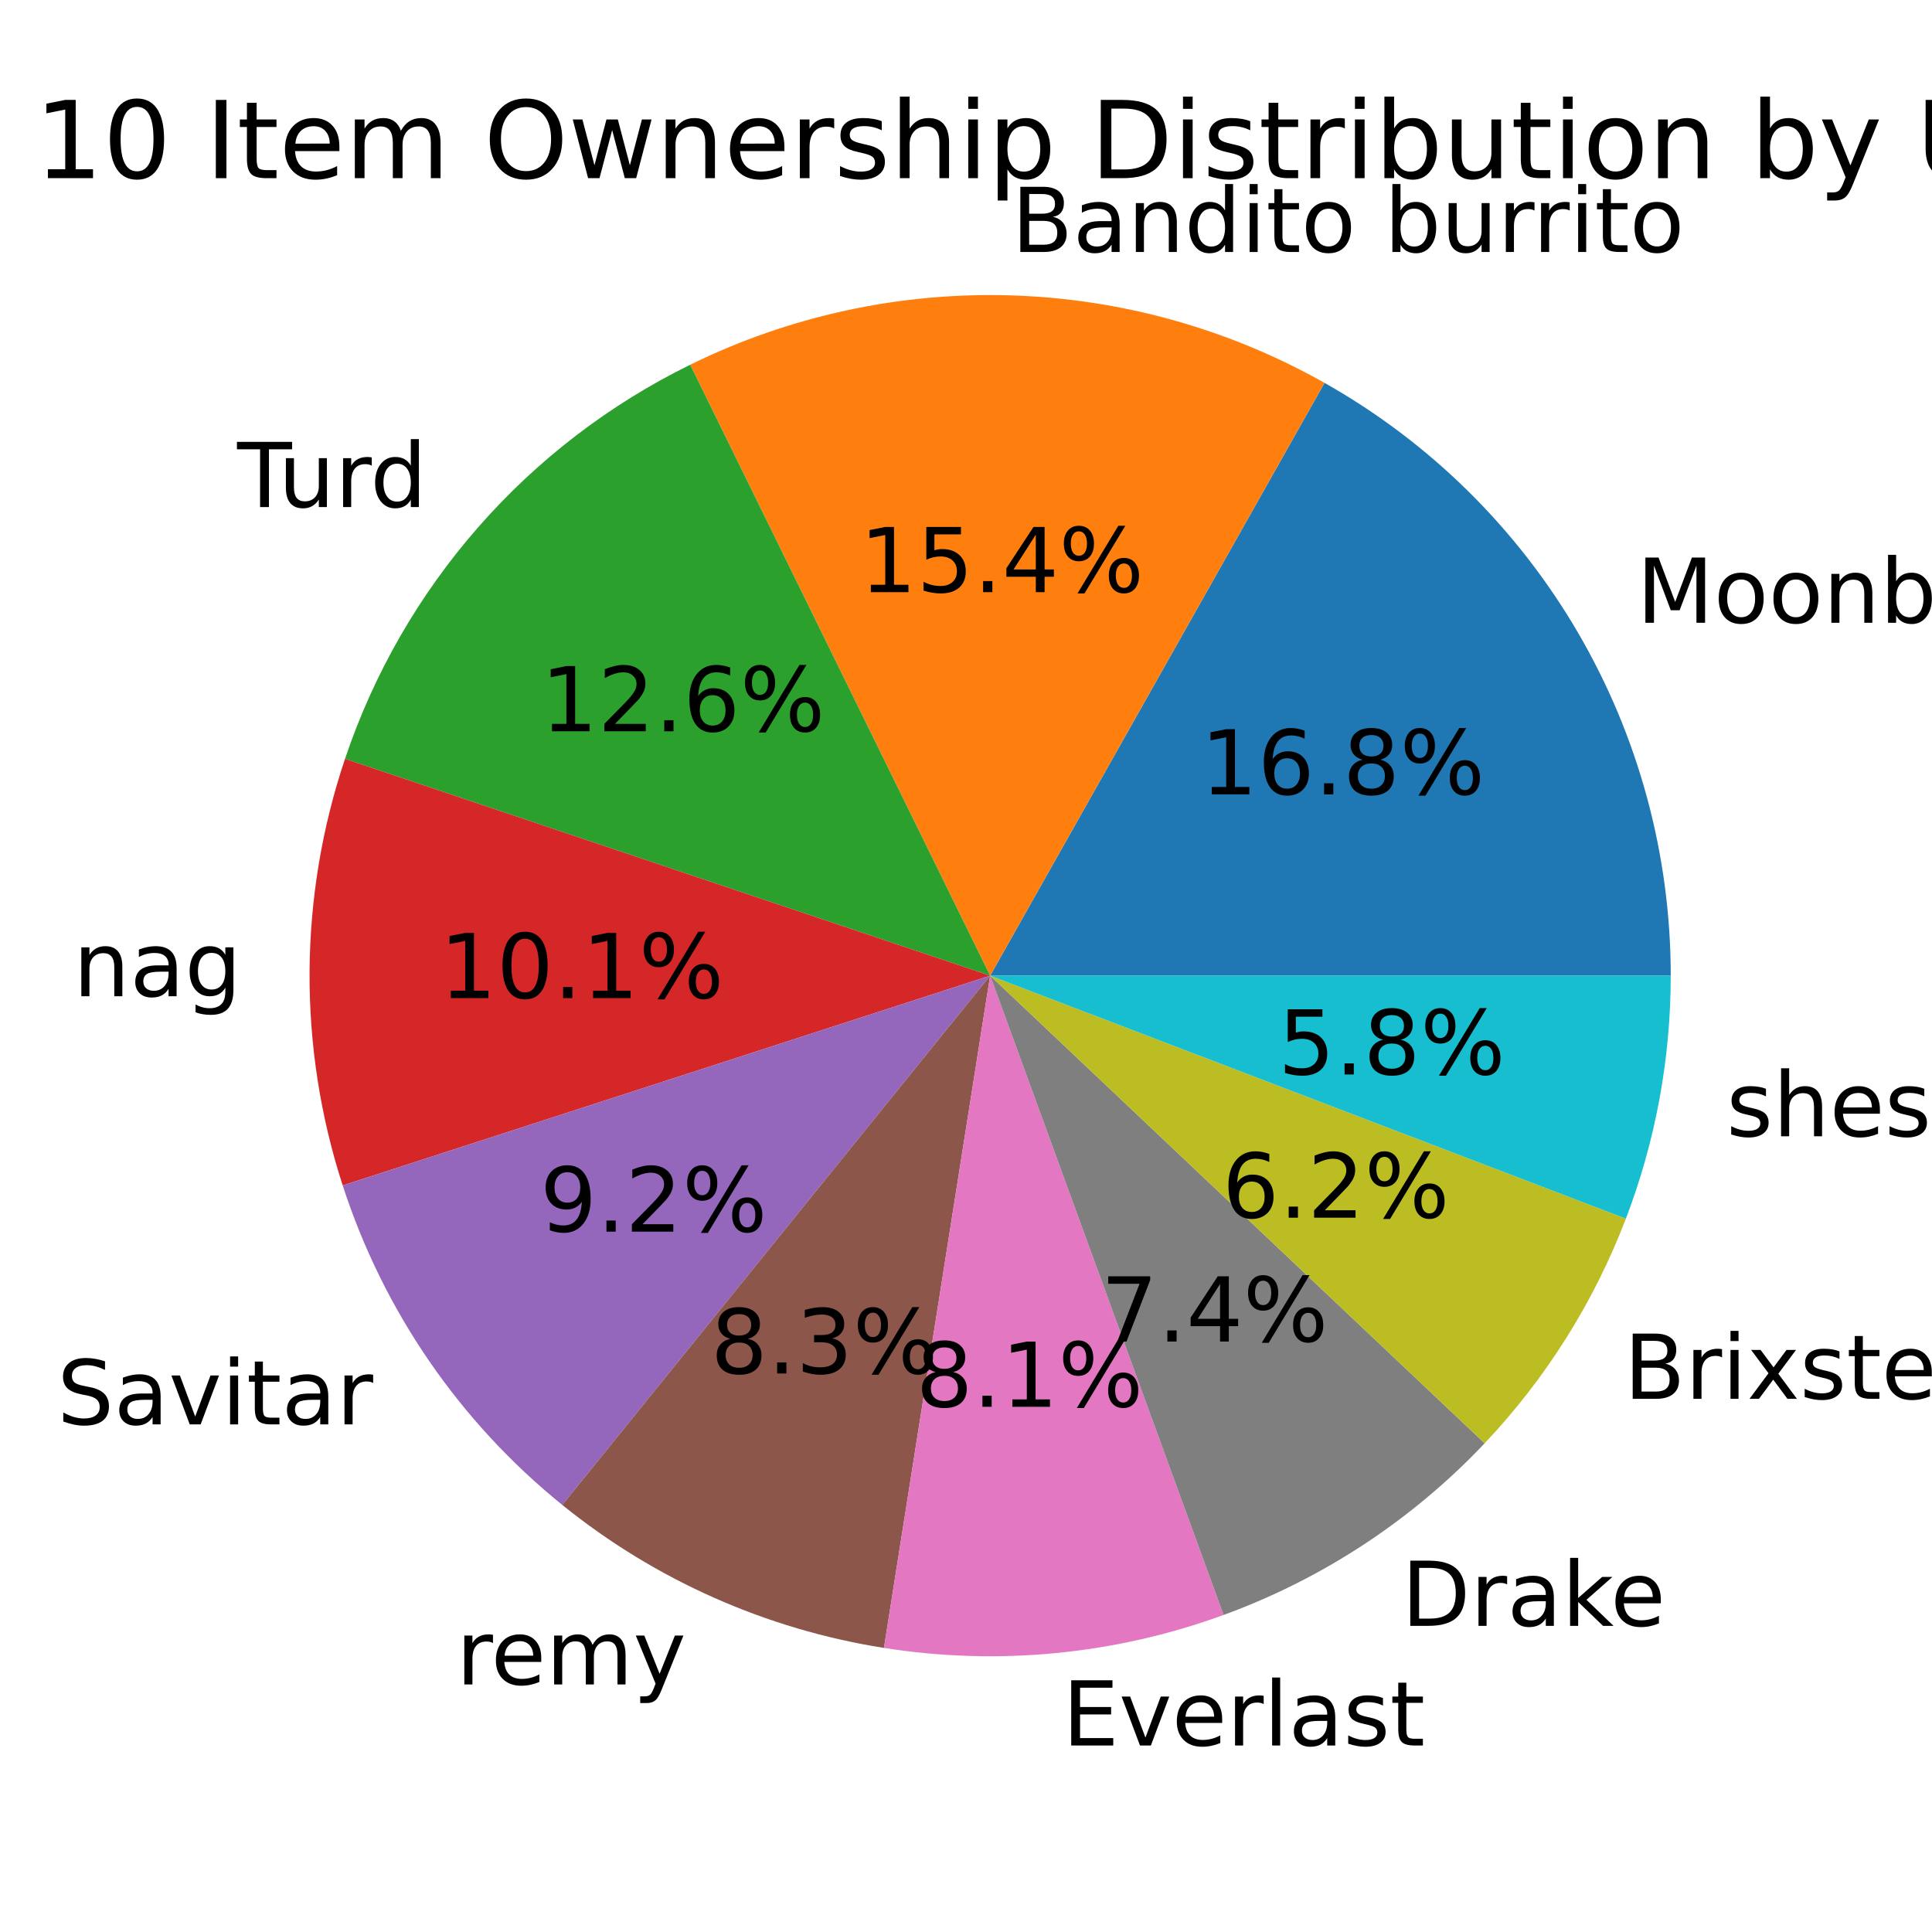
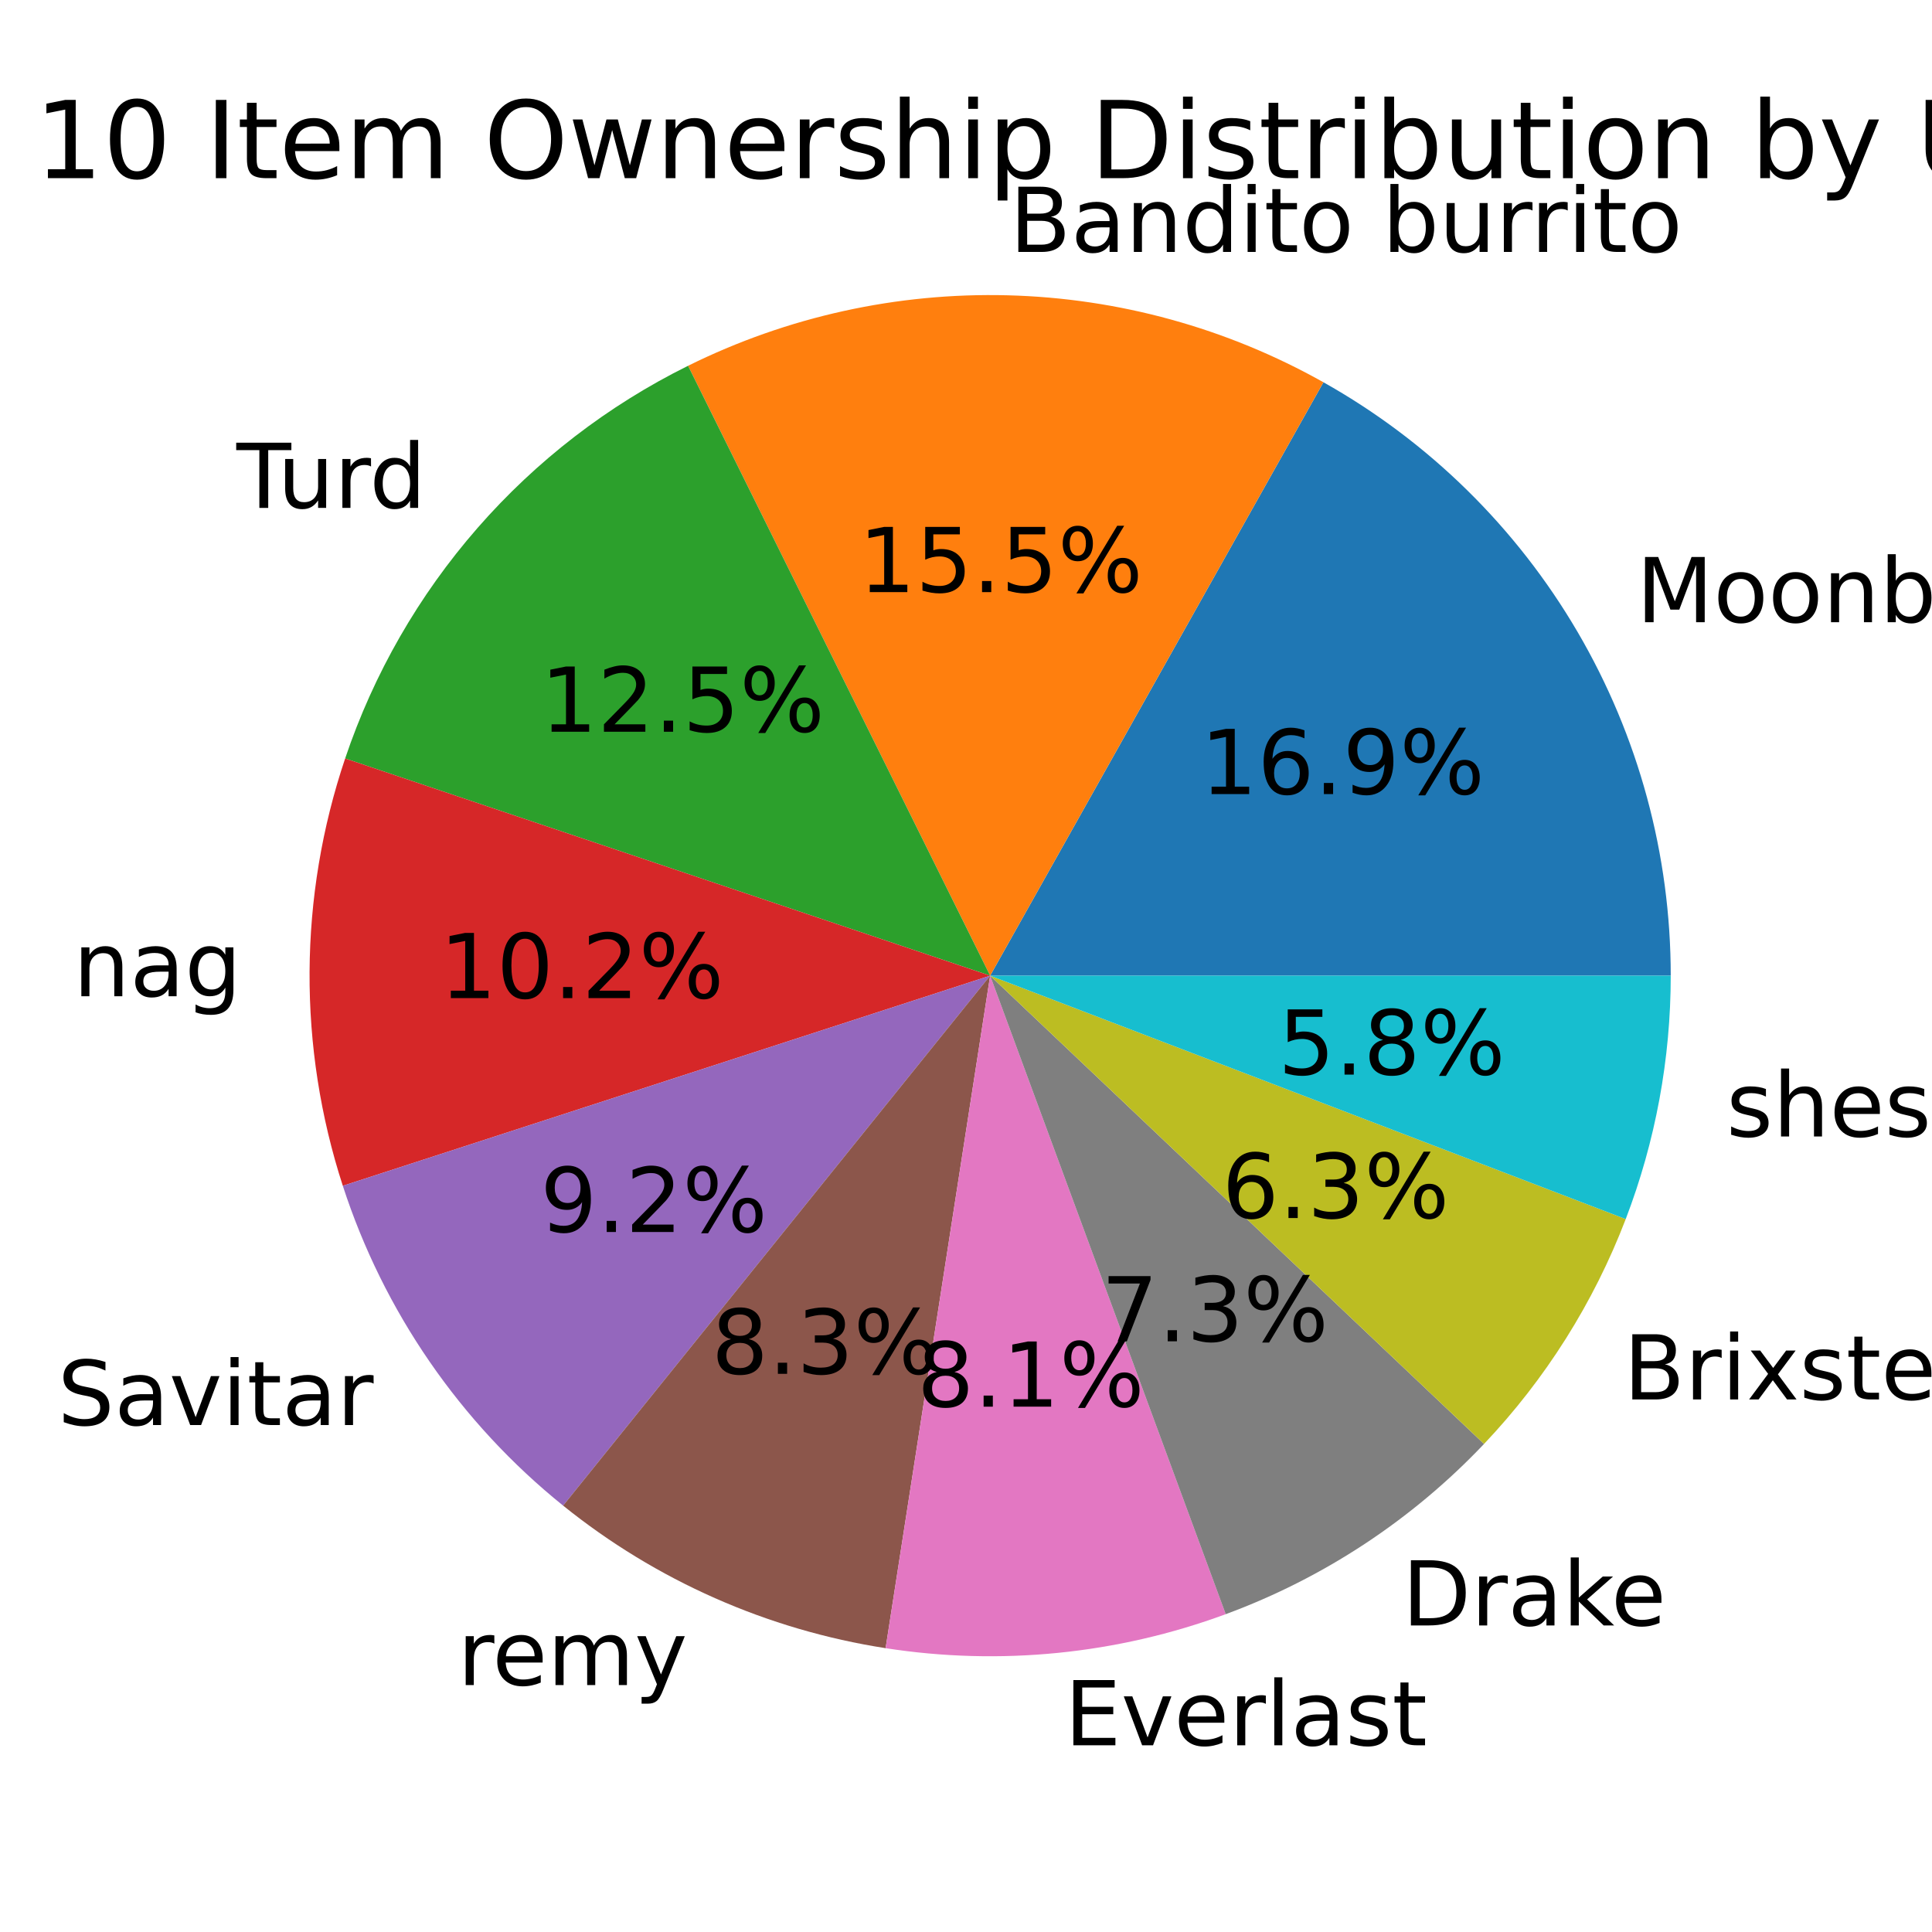
<svg xmlns="http://www.w3.org/2000/svg" xmlns:xlink="http://www.w3.org/1999/xlink" width="216pt" height="216pt" viewBox="0 0 216 216" version="1.1">
  <defs>
    <style type="text/css">*{stroke-linejoin: round; stroke-linecap: butt}</style>
  </defs>
  <g id="figure_1">
    <g id="patch_1">
      <path d="M 0 216  L 216 216  L 216 0  L 0 0  z " style="fill: #ffffff" />
    </g>
    <g id="axes_1">
      <g id="patch_2">
-         <path d="M 186.791 109.08  C 186.791 95.595 183.206 82.35 176.406 70.706  C 169.605 59.062 159.83 49.432 148.085 42.807  L 110.7 109.08  z " style="fill: #1f77b4" />
+         <path d="M 186.791 109.08  C 186.791 95.572 183.194 82.304 176.371 70.646  C 169.547 58.987 159.741 49.353 147.963 42.738  L 110.7 109.08  z " style="fill: #1f77b4" />
      </g>
      <g id="patch_3">
-         <path d="M 148.085 42.807  C 137.319 36.733 125.233 33.374 112.877 33.02  C 100.52 32.667 88.262 35.329 77.166 40.777  L 110.7 109.08  z " style="fill: #ff7f0e" />
+         <path d="M 147.963 42.738  C 137.167 36.674 125.052 33.336 112.673 33.015  C 100.294 32.694 88.022 35.399 76.926 40.896  L 110.7 109.08  z " style="fill: #ff7f0e" />
      </g>
      <g id="patch_4">
-         <path d="M 77.166 40.777  C 68.142 45.208 60.084 51.383 53.461 58.946  C 46.837 66.508 41.777 75.309 38.574 84.838  L 110.7 109.08  z " style="fill: #2ca02c" />
+         <path d="M 76.926 40.896  C 67.964 45.335 59.965 51.497 53.386 59.03  C 46.808 66.563 41.779 75.32 38.588 84.798  L 110.7 109.08  z " style="fill: #2ca02c" />
      </g>
      <g id="patch_5">
-         <path d="M 38.574 84.838  C 35.993 92.519 34.654 100.563 34.61 108.665  C 34.566 116.768 35.816 124.826 38.314 132.534  L 110.7 109.08  z " style="fill: #d62728" />
+         <path d="M 38.588 84.798  C 35.997 92.49 34.655 100.548 34.61 108.665  C 34.566 116.781 35.821 124.853 38.327 132.574  L 110.7 109.08  z " style="fill: #d62728" />
      </g>
      <g id="patch_6">
-         <path d="M 38.314 132.534  C 40.576 139.515 43.836 146.132 47.992 152.18  C 52.149 158.227 57.159 163.642 62.865 168.255  L 110.7 109.08  z " style="fill: #9467bd" />
+         <path d="M 38.327 132.574  C 40.597 139.565 43.867 146.192 48.038 152.245  C 52.208 158.299 57.233 163.717 62.957 168.329  L 110.7 109.08  z " style="fill: #9467bd" />
      </g>
      <g id="patch_7">
-         <path d="M 62.865 168.255  C 68.032 172.432 73.724 175.914 79.795 178.612  C 85.866 181.311 92.265 183.202 98.827 184.239  L 110.7 109.08  z " style="fill: #8c564b" />
+         <path d="M 62.957 168.329  C 68.139 172.505 73.847 175.983 79.935 178.674  C 86.022 181.365 92.436 183.246 99.012 184.268  L 110.7 109.08  z " style="fill: #8c564b" />
      </g>
      <g id="patch_8">
-         <path d="M 98.827 184.239  C 105.184 185.243 111.643 185.437 118.049 184.815  C 124.454 184.194 130.755 182.762 136.8 180.554  L 110.7 109.08  z " style="fill: #e377c2" />
+         <path d="M 99.012 184.268  C 105.383 185.258 111.853 185.435 118.268 184.794  C 124.683 184.152 130.99 182.699 137.039 180.467  L 110.7 109.08  z " style="fill: #e377c2" />
      </g>
      <g id="patch_9">
-         <path d="M 136.8 180.554  C 142.324 178.537 147.596 175.886 152.509 172.655  C 157.423 169.424 161.945 165.634 165.986 161.361  L 110.7 109.08  z " style="fill: #7f7f7f" />
+         <path d="M 137.039 180.467  C 142.5 178.452 147.713 175.817 152.574 172.613  C 157.434 169.409 161.912 165.658 165.917 161.434  L 110.7 109.08  z " style="fill: #7f7f7f" />
      </g>
      <g id="patch_10">
-         <path d="M 165.986 161.361  C 169.407 157.743 172.466 153.797 175.116 149.582  C 177.767 145.366 179.997 140.9 181.775 136.249  L 110.7 109.08  z " style="fill: #bcbd22" />
+         <path d="M 165.917 161.434  C 169.349 157.814 172.417 153.865 175.077 149.644  C 177.736 145.424 179.974 140.952 181.758 136.294  L 110.7 109.08  z " style="fill: #bcbd22" />
      </g>
      <g id="patch_11">
-         <path d="M 181.775 136.249  C 183.43 131.92 184.685 127.45 185.526 122.894  C 186.368 118.337 186.791 113.713 186.791 109.08  L 110.7 109.08  z " style="fill: #17becf" />
+         <path d="M 181.758 136.294  C 183.418 131.959 184.678 127.482 185.522 122.918  C 186.366 118.353 186.791 113.722 186.791 109.08  L 110.7 109.08  z " style="fill: #17becf" />
      </g>
      <g id="matplotlib.axis_1" />
      <g id="matplotlib.axis_2" />
      <g id="text_1">
-         <g transform="translate(182.9764 69.62781) scale(0.1 -0.1)">
+         <g transform="translate(182.9376 69.56144) scale(0.1 -0.1)">
          <defs>
            <path id="DejaVuSans-4d" d="M 628 4666  L 1569 4666  L 2759 1491  L 3956 4666  L 4897 4666  L 4897 0  L 4281 0  L 4281 4097  L 3078 897  L 2444 897  L 1241 4097  L 1241 0  L 628 0  L 628 4666  z " transform="scale(0.015625)" />
            <path id="DejaVuSans-6f" d="M 1959 3097  Q 1497 3097 1228 2736  Q 959 2375 959 1747  Q 959 1119 1226 758  Q 1494 397 1959 397  Q 2419 397 2687 759  Q 2956 1122 2956 1747  Q 2956 2369 2687 2733  Q 2419 3097 1959 3097  z M 1959 3584  Q 2709 3584 3137 3096  Q 3566 2609 3566 1747  Q 3566 888 3137 398  Q 2709 -91 1959 -91  Q 1206 -91 779 398  Q 353 888 353 1747  Q 353 2609 779 3096  Q 1206 3584 1959 3584  z " transform="scale(0.015625)" />
            <path id="DejaVuSans-6e" d="M 3513 2113  L 3513 0  L 2938 0  L 2938 2094  Q 2938 2591 2744 2837  Q 2550 3084 2163 3084  Q 1697 3084 1428 2787  Q 1159 2491 1159 1978  L 1159 0  L 581 0  L 581 3500  L 1159 3500  L 1159 2956  Q 1366 3272 1645 3428  Q 1925 3584 2291 3584  Q 2894 3584 3203 3211  Q 3513 2838 3513 2113  z " transform="scale(0.015625)" />
            <path id="DejaVuSans-62" d="M 3116 1747  Q 3116 2381 2855 2742  Q 2594 3103 2138 3103  Q 1681 3103 1420 2742  Q 1159 2381 1159 1747  Q 1159 1113 1420 752  Q 1681 391 2138 391  Q 2594 391 2855 752  Q 3116 1113 3116 1747  z M 1159 2969  Q 1341 3281 1617 3432  Q 1894 3584 2278 3584  Q 2916 3584 3314 3078  Q 3713 2572 3713 1747  Q 3713 922 3314 415  Q 2916 -91 2278 -91  Q 1894 -91 1617 61  Q 1341 213 1159 525  L 1159 0  L 581 0  L 581 4863  L 1159 4863  L 1159 2969  z " transform="scale(0.015625)" />
            <path id="DejaVuSans-6c" d="M 603 4863  L 1178 4863  L 1178 0  L 603 0  L 603 4863  z " transform="scale(0.015625)" />
            <path id="DejaVuSans-6d" d="M 3328 2828  Q 3544 3216 3844 3400  Q 4144 3584 4550 3584  Q 5097 3584 5394 3201  Q 5691 2819 5691 2113  L 5691 0  L 5113 0  L 5113 2094  Q 5113 2597 4934 2840  Q 4756 3084 4391 3084  Q 3944 3084 3684 2787  Q 3425 2491 3425 1978  L 3425 0  L 2847 0  L 2847 2094  Q 2847 2600 2669 2842  Q 2491 3084 2119 3084  Q 1678 3084 1418 2786  Q 1159 2488 1159 1978  L 1159 0  L 581 0  L 581 3500  L 1159 3500  L 1159 2956  Q 1356 3278 1631 3431  Q 1906 3584 2284 3584  Q 2666 3584 2933 3390  Q 3200 3197 3328 2828  z " transform="scale(0.015625)" />
          </defs>
          <use xlink:href="#DejaVuSans-4d" />
          <use xlink:href="#DejaVuSans-6f" x="86.279" />
          <use xlink:href="#DejaVuSans-6f" x="147.461" />
          <use xlink:href="#DejaVuSans-6e" x="208.643" />
          <use xlink:href="#DejaVuSans-62" x="272.021" />
          <use xlink:href="#DejaVuSans-6c" x="335.498" />
          <use xlink:href="#DejaVuSans-6f" x="363.281" />
          <use xlink:href="#DejaVuSans-6f" x="424.463" />
          <use xlink:href="#DejaVuSans-6d" x="485.645" />
        </g>
      </g>
      <g id="text_2">
-         <g transform="translate(134.2399 88.81489) scale(0.1 -0.1)">
+         <g transform="translate(134.2187 88.77868) scale(0.1 -0.1)">
          <defs>
            <path id="DejaVuSans-31" d="M 794 531  L 1825 531  L 1825 4091  L 703 3866  L 703 4441  L 1819 4666  L 2450 4666  L 2450 531  L 3481 531  L 3481 0  L 794 0  L 794 531  z " transform="scale(0.015625)" />
            <path id="DejaVuSans-36" d="M 2113 2584  Q 1688 2584 1439 2293  Q 1191 2003 1191 1497  Q 1191 994 1439 701  Q 1688 409 2113 409  Q 2538 409 2786 701  Q 3034 994 3034 1497  Q 3034 2003 2786 2293  Q 2538 2584 2113 2584  z M 3366 4563  L 3366 3988  Q 3128 4100 2886 4159  Q 2644 4219 2406 4219  Q 1781 4219 1451 3797  Q 1122 3375 1075 2522  Q 1259 2794 1537 2939  Q 1816 3084 2150 3084  Q 2853 3084 3261 2657  Q 3669 2231 3669 1497  Q 3669 778 3244 343  Q 2819 -91 2113 -91  Q 1303 -91 875 529  Q 447 1150 447 2328  Q 447 3434 972 4092  Q 1497 4750 2381 4750  Q 2619 4750 2861 4703  Q 3103 4656 3366 4563  z " transform="scale(0.015625)" />
            <path id="DejaVuSans-2e" d="M 684 794  L 1344 794  L 1344 0  L 684 0  L 684 794  z " transform="scale(0.015625)" />
-             <path id="DejaVuSans-38" d="M 2034 2216  Q 1584 2216 1326 1975  Q 1069 1734 1069 1313  Q 1069 891 1326 650  Q 1584 409 2034 409  Q 2484 409 2743 651  Q 3003 894 3003 1313  Q 3003 1734 2745 1975  Q 2488 2216 2034 2216  z M 1403 2484  Q 997 2584 770 2862  Q 544 3141 544 3541  Q 544 4100 942 4425  Q 1341 4750 2034 4750  Q 2731 4750 3128 4425  Q 3525 4100 3525 3541  Q 3525 3141 3298 2862  Q 3072 2584 2669 2484  Q 3125 2378 3379 2068  Q 3634 1759 3634 1313  Q 3634 634 3220 271  Q 2806 -91 2034 -91  Q 1263 -91 848 271  Q 434 634 434 1313  Q 434 1759 690 2068  Q 947 2378 1403 2484  z M 1172 3481  Q 1172 3119 1398 2916  Q 1625 2713 2034 2713  Q 2441 2713 2670 2916  Q 2900 3119 2900 3481  Q 2900 3844 2670 4047  Q 2441 4250 2034 4250  Q 1625 4250 1398 4047  Q 1172 3844 1172 3481  z " transform="scale(0.015625)" />
+             <path id="DejaVuSans-39" d="M 703 97  L 703 672  Q 941 559 1184 500  Q 1428 441 1663 441  Q 2288 441 2617 861  Q 2947 1281 2994 2138  Q 2813 1869 2534 1725  Q 2256 1581 1919 1581  Q 1219 1581 811 2004  Q 403 2428 403 3163  Q 403 3881 828 4315  Q 1253 4750 1959 4750  Q 2769 4750 3195 4129  Q 3622 3509 3622 2328  Q 3622 1225 3098 567  Q 2575 -91 1691 -91  Q 1453 -91 1209 -44  Q 966 3 703 97  z M 1959 2075  Q 2384 2075 2632 2365  Q 2881 2656 2881 3163  Q 2881 3666 2632 3958  Q 2384 4250 1959 4250  Q 1534 4250 1286 3958  Q 1038 3666 1038 3163  Q 1038 2656 1286 2365  Q 1534 2075 1959 2075  z " transform="scale(0.015625)" />
            <path id="DejaVuSans-25" d="M 4653 2053  Q 4381 2053 4226 1822  Q 4072 1591 4072 1178  Q 4072 772 4226 539  Q 4381 306 4653 306  Q 4919 306 5073 539  Q 5228 772 5228 1178  Q 5228 1588 5073 1820  Q 4919 2053 4653 2053  z M 4653 2450  Q 5147 2450 5437 2106  Q 5728 1763 5728 1178  Q 5728 594 5436 251  Q 5144 -91 4653 -91  Q 4153 -91 3862 251  Q 3572 594 3572 1178  Q 3572 1766 3864 2108  Q 4156 2450 4653 2450  z M 1428 4353  Q 1159 4353 1004 4120  Q 850 3888 850 3481  Q 850 3069 1003 2837  Q 1156 2606 1428 2606  Q 1700 2606 1854 2837  Q 2009 3069 2009 3481  Q 2009 3884 1853 4118  Q 1697 4353 1428 4353  z M 4250 4750  L 4750 4750  L 1831 -91  L 1331 -91  L 4250 4750  z M 1428 4750  Q 1922 4750 2215 4408  Q 2509 4066 2509 3481  Q 2509 2891 2217 2550  Q 1925 2209 1428 2209  Q 931 2209 642 2551  Q 353 2894 353 3481  Q 353 4063 643 4406  Q 934 4750 1428 4750  z " transform="scale(0.015625)" />
          </defs>
          <use xlink:href="#DejaVuSans-31" />
          <use xlink:href="#DejaVuSans-36" x="63.623" />
          <use xlink:href="#DejaVuSans-2e" x="127.246" />
-           <use xlink:href="#DejaVuSans-38" x="159.033" />
+           <use xlink:href="#DejaVuSans-39" x="159.033" />
          <use xlink:href="#DejaVuSans-25" x="222.656" />
        </g>
      </g>
      <g id="text_3">
-         <g transform="translate(113.0943 28.17363) scale(0.1 -0.1)">
+         <g transform="translate(112.8701 28.16751) scale(0.1 -0.1)">
          <defs>
            <path id="DejaVuSans-42" d="M 1259 2228  L 1259 519  L 2272 519  Q 2781 519 3026 730  Q 3272 941 3272 1375  Q 3272 1813 3026 2020  Q 2781 2228 2272 2228  L 1259 2228  z M 1259 4147  L 1259 2741  L 2194 2741  Q 2656 2741 2882 2914  Q 3109 3088 3109 3444  Q 3109 3797 2882 3972  Q 2656 4147 2194 4147  L 1259 4147  z M 628 4666  L 2241 4666  Q 2963 4666 3353 4366  Q 3744 4066 3744 3513  Q 3744 3084 3544 2831  Q 3344 2578 2956 2516  Q 3422 2416 3680 2098  Q 3938 1781 3938 1306  Q 3938 681 3513 340  Q 3088 0 2303 0  L 628 0  L 628 4666  z " transform="scale(0.015625)" />
            <path id="DejaVuSans-61" d="M 2194 1759  Q 1497 1759 1228 1600  Q 959 1441 959 1056  Q 959 750 1161 570  Q 1363 391 1709 391  Q 2188 391 2477 730  Q 2766 1069 2766 1631  L 2766 1759  L 2194 1759  z M 3341 1997  L 3341 0  L 2766 0  L 2766 531  Q 2569 213 2275 61  Q 1981 -91 1556 -91  Q 1019 -91 701 211  Q 384 513 384 1019  Q 384 1609 779 1909  Q 1175 2209 1959 2209  L 2766 2209  L 2766 2266  Q 2766 2663 2505 2880  Q 2244 3097 1772 3097  Q 1472 3097 1187 3025  Q 903 2953 641 2809  L 641 3341  Q 956 3463 1253 3523  Q 1550 3584 1831 3584  Q 2591 3584 2966 3190  Q 3341 2797 3341 1997  z " transform="scale(0.015625)" />
            <path id="DejaVuSans-64" d="M 2906 2969  L 2906 4863  L 3481 4863  L 3481 0  L 2906 0  L 2906 525  Q 2725 213 2448 61  Q 2172 -91 1784 -91  Q 1150 -91 751 415  Q 353 922 353 1747  Q 353 2572 751 3078  Q 1150 3584 1784 3584  Q 2172 3584 2448 3432  Q 2725 3281 2906 2969  z M 947 1747  Q 947 1113 1208 752  Q 1469 391 1925 391  Q 2381 391 2643 752  Q 2906 1113 2906 1747  Q 2906 2381 2643 2742  Q 2381 3103 1925 3103  Q 1469 3103 1208 2742  Q 947 2381 947 1747  z " transform="scale(0.015625)" />
            <path id="DejaVuSans-69" d="M 603 3500  L 1178 3500  L 1178 0  L 603 0  L 603 3500  z M 603 4863  L 1178 4863  L 1178 4134  L 603 4134  L 603 4863  z " transform="scale(0.015625)" />
            <path id="DejaVuSans-74" d="M 1172 4494  L 1172 3500  L 2356 3500  L 2356 3053  L 1172 3053  L 1172 1153  Q 1172 725 1289 603  Q 1406 481 1766 481  L 2356 481  L 2356 0  L 1766 0  Q 1100 0 847 248  Q 594 497 594 1153  L 594 3053  L 172 3053  L 172 3500  L 594 3500  L 594 4494  L 1172 4494  z " transform="scale(0.015625)" />
            <path id="DejaVuSans-20" transform="scale(0.015625)" />
            <path id="DejaVuSans-75" d="M 544 1381  L 544 3500  L 1119 3500  L 1119 1403  Q 1119 906 1312 657  Q 1506 409 1894 409  Q 2359 409 2629 706  Q 2900 1003 2900 1516  L 2900 3500  L 3475 3500  L 3475 0  L 2900 0  L 2900 538  Q 2691 219 2414 64  Q 2138 -91 1772 -91  Q 1169 -91 856 284  Q 544 659 544 1381  z M 1991 3584  L 1991 3584  z " transform="scale(0.015625)" />
            <path id="DejaVuSans-72" d="M 2631 2963  Q 2534 3019 2420 3045  Q 2306 3072 2169 3072  Q 1681 3072 1420 2755  Q 1159 2438 1159 1844  L 1159 0  L 581 0  L 581 3500  L 1159 3500  L 1159 2956  Q 1341 3275 1631 3429  Q 1922 3584 2338 3584  Q 2397 3584 2469 3576  Q 2541 3569 2628 3553  L 2631 2963  z " transform="scale(0.015625)" />
          </defs>
          <use xlink:href="#DejaVuSans-42" />
          <use xlink:href="#DejaVuSans-61" x="68.604" />
          <use xlink:href="#DejaVuSans-6e" x="129.883" />
          <use xlink:href="#DejaVuSans-64" x="193.262" />
          <use xlink:href="#DejaVuSans-69" x="256.738" />
          <use xlink:href="#DejaVuSans-74" x="284.521" />
          <use xlink:href="#DejaVuSans-6f" x="323.73" />
          <use xlink:href="#DejaVuSans-20" x="384.912" />
          <use xlink:href="#DejaVuSans-62" x="416.699" />
          <use xlink:href="#DejaVuSans-75" x="480.176" />
          <use xlink:href="#DejaVuSans-72" x="543.555" />
          <use xlink:href="#DejaVuSans-72" x="582.918" />
          <use xlink:href="#DejaVuSans-69" x="624.031" />
          <use xlink:href="#DejaVuSans-74" x="651.814" />
          <use xlink:href="#DejaVuSans-6f" x="691.023" />
        </g>
      </g>
      <g id="text_4">
-         <g transform="translate(96.12238 66.20351) scale(0.1 -0.1)">
+         <g transform="translate(96.00008 66.20018) scale(0.1 -0.1)">
          <defs>
            <path id="DejaVuSans-35" d="M 691 4666  L 3169 4666  L 3169 4134  L 1269 4134  L 1269 2991  Q 1406 3038 1543 3061  Q 1681 3084 1819 3084  Q 2600 3084 3056 2656  Q 3513 2228 3513 1497  Q 3513 744 3044 326  Q 2575 -91 1722 -91  Q 1428 -91 1123 -41  Q 819 9 494 109  L 494 744  Q 775 591 1075 516  Q 1375 441 1709 441  Q 2250 441 2565 725  Q 2881 1009 2881 1497  Q 2881 1984 2565 2268  Q 2250 2553 1709 2553  Q 1456 2553 1204 2497  Q 953 2441 691 2322  L 691 4666  z " transform="scale(0.015625)" />
-             <path id="DejaVuSans-34" d="M 2419 4116  L 825 1625  L 2419 1625  L 2419 4116  z M 2253 4666  L 3047 4666  L 3047 1625  L 3713 1625  L 3713 1100  L 3047 1100  L 3047 0  L 2419 0  L 2419 1100  L 313 1100  L 313 1709  L 2253 4666  z " transform="scale(0.015625)" />
          </defs>
          <use xlink:href="#DejaVuSans-31" />
          <use xlink:href="#DejaVuSans-35" x="63.623" />
          <use xlink:href="#DejaVuSans-2e" x="127.246" />
-           <use xlink:href="#DejaVuSans-34" x="159.033" />
+           <use xlink:href="#DejaVuSans-35" x="159.033" />
          <use xlink:href="#DejaVuSans-25" x="222.656" />
        </g>
      </g>
      <g id="text_5">
-         <g transform="translate(26.51938 56.69143) scale(0.1 -0.1)">
+         <g transform="translate(26.43785 56.78465) scale(0.1 -0.1)">
          <defs>
            <path id="DejaVuSans-54" d="M -19 4666  L 3928 4666  L 3928 4134  L 2272 4134  L 2272 0  L 1638 0  L 1638 4134  L -19 4134  L -19 4666  z " transform="scale(0.015625)" />
          </defs>
          <use xlink:href="#DejaVuSans-54" />
          <use xlink:href="#DejaVuSans-75" x="45.959" />
          <use xlink:href="#DejaVuSans-72" x="109.338" />
          <use xlink:href="#DejaVuSans-64" x="148.701" />
        </g>
      </g>
      <g id="text_6">
-         <g transform="translate(60.47271 81.75868) scale(0.1 -0.1)">
+         <g transform="translate(60.42824 81.80952) scale(0.1 -0.1)">
          <defs>
            <path id="DejaVuSans-32" d="M 1228 531  L 3431 531  L 3431 0  L 469 0  L 469 531  Q 828 903 1448 1529  Q 2069 2156 2228 2338  Q 2531 2678 2651 2914  Q 2772 3150 2772 3378  Q 2772 3750 2511 3984  Q 2250 4219 1831 4219  Q 1534 4219 1204 4116  Q 875 4013 500 3803  L 500 4441  Q 881 4594 1212 4672  Q 1544 4750 1819 4750  Q 2544 4750 2975 4387  Q 3406 4025 3406 3419  Q 3406 3131 3298 2873  Q 3191 2616 2906 2266  Q 2828 2175 2409 1742  Q 1991 1309 1228 531  z " transform="scale(0.015625)" />
          </defs>
          <use xlink:href="#DejaVuSans-31" />
          <use xlink:href="#DejaVuSans-32" x="63.623" />
          <use xlink:href="#DejaVuSans-2e" x="127.246" />
-           <use xlink:href="#DejaVuSans-36" x="159.033" />
+           <use xlink:href="#DejaVuSans-35" x="159.033" />
          <use xlink:href="#DejaVuSans-25" x="222.656" />
        </g>
      </g>
      <g id="text_7">
-         <g transform="translate(8.18718 111.3833) scale(0.1 -0.1)">
+         <g transform="translate(8.187185 111.3825) scale(0.1 -0.1)">
          <defs>
            <path id="DejaVuSans-67" d="M 2906 1791  Q 2906 2416 2648 2759  Q 2391 3103 1925 3103  Q 1463 3103 1205 2759  Q 947 2416 947 1791  Q 947 1169 1205 825  Q 1463 481 1925 481  Q 2391 481 2648 825  Q 2906 1169 2906 1791  z M 3481 434  Q 3481 -459 3084 -895  Q 2688 -1331 1869 -1331  Q 1566 -1331 1297 -1286  Q 1028 -1241 775 -1147  L 775 -588  Q 1028 -725 1275 -790  Q 1522 -856 1778 -856  Q 2344 -856 2625 -561  Q 2906 -266 2906 331  L 2906 616  Q 2728 306 2450 153  Q 2172 0 1784 0  Q 1141 0 747 490  Q 353 981 353 1791  Q 353 2603 747 3093  Q 1141 3584 1784 3584  Q 2172 3584 2450 3431  Q 2728 3278 2906 2969  L 2906 3500  L 3481 3500  L 3481 434  z " transform="scale(0.015625)" />
          </defs>
          <use xlink:href="#DejaVuSans-6e" />
          <use xlink:href="#DejaVuSans-61" x="63.379" />
          <use xlink:href="#DejaVuSans-67" x="124.658" />
        </g>
      </g>
      <g id="text_8">
-         <g transform="translate(49.16254 111.5906) scale(0.1 -0.1)">
+         <g transform="translate(49.16254 111.5902) scale(0.1 -0.1)">
          <defs>
            <path id="DejaVuSans-30" d="M 2034 4250  Q 1547 4250 1301 3770  Q 1056 3291 1056 2328  Q 1056 1369 1301 889  Q 1547 409 2034 409  Q 2525 409 2770 889  Q 3016 1369 3016 2328  Q 3016 3291 2770 3770  Q 2525 4250 2034 4250  z M 2034 4750  Q 2819 4750 3233 4129  Q 3647 3509 3647 2328  Q 3647 1150 3233 529  Q 2819 -91 2034 -91  Q 1250 -91 836 529  Q 422 1150 422 2328  Q 422 3509 836 4129  Q 1250 4750 2034 4750  z " transform="scale(0.015625)" />
          </defs>
          <use xlink:href="#DejaVuSans-31" />
          <use xlink:href="#DejaVuSans-30" x="63.623" />
          <use xlink:href="#DejaVuSans-2e" x="127.246" />
-           <use xlink:href="#DejaVuSans-31" x="159.033" />
+           <use xlink:href="#DejaVuSans-32" x="159.033" />
          <use xlink:href="#DejaVuSans-25" x="222.656" />
        </g>
      </g>
      <g id="text_9">
-         <g transform="translate(6.388897 159.2491) scale(0.1 -0.1)">
+         <g transform="translate(6.438544 159.3213) scale(0.1 -0.1)">
          <defs>
            <path id="DejaVuSans-53" d="M 3425 4513  L 3425 3897  Q 3066 4069 2747 4153  Q 2428 4238 2131 4238  Q 1616 4238 1336 4038  Q 1056 3838 1056 3469  Q 1056 3159 1242 3001  Q 1428 2844 1947 2747  L 2328 2669  Q 3034 2534 3370 2195  Q 3706 1856 3706 1288  Q 3706 609 3251 259  Q 2797 -91 1919 -91  Q 1588 -91 1214 -16  Q 841 59 441 206  L 441 856  Q 825 641 1194 531  Q 1563 422 1919 422  Q 2459 422 2753 634  Q 3047 847 3047 1241  Q 3047 1584 2836 1778  Q 2625 1972 2144 2069  L 1759 2144  Q 1053 2284 737 2584  Q 422 2884 422 3419  Q 422 4038 858 4394  Q 1294 4750 2059 4750  Q 2388 4750 2728 4690  Q 3069 4631 3425 4513  z " transform="scale(0.015625)" />
            <path id="DejaVuSans-76" d="M 191 3500  L 800 3500  L 1894 563  L 2988 3500  L 3597 3500  L 2284 0  L 1503 0  L 191 3500  z " transform="scale(0.015625)" />
          </defs>
          <use xlink:href="#DejaVuSans-53" />
          <use xlink:href="#DejaVuSans-61" x="63.477" />
          <use xlink:href="#DejaVuSans-76" x="124.756" />
          <use xlink:href="#DejaVuSans-69" x="183.936" />
          <use xlink:href="#DejaVuSans-74" x="211.719" />
          <use xlink:href="#DejaVuSans-61" x="250.928" />
          <use xlink:href="#DejaVuSans-72" x="312.207" />
        </g>
      </g>
      <g id="text_10">
-         <g transform="translate(60.37313 137.6992) scale(0.1 -0.1)">
-           <defs>
-             <path id="DejaVuSans-39" d="M 703 97  L 703 672  Q 941 559 1184 500  Q 1428 441 1663 441  Q 2288 441 2617 861  Q 2947 1281 2994 2138  Q 2813 1869 2534 1725  Q 2256 1581 1919 1581  Q 1219 1581 811 2004  Q 403 2428 403 3163  Q 403 3881 828 4315  Q 1253 4750 1959 4750  Q 2769 4750 3195 4129  Q 3622 3509 3622 2328  Q 3622 1225 3098 567  Q 2575 -91 1691 -91  Q 1453 -91 1209 -44  Q 966 3 703 97  z M 1959 2075  Q 2384 2075 2632 2365  Q 2881 2656 2881 3163  Q 2881 3666 2632 3958  Q 2384 4250 1959 4250  Q 1534 4250 1286 3958  Q 1038 3666 1038 3163  Q 1038 2656 1286 2365  Q 1534 2075 1959 2075  z " transform="scale(0.015625)" />
-           </defs>
+         <g transform="translate(60.40021 137.7386) scale(0.1 -0.1)">
          <use xlink:href="#DejaVuSans-39" />
          <use xlink:href="#DejaVuSans-2e" x="63.623" />
          <use xlink:href="#DejaVuSans-32" x="95.41" />
          <use xlink:href="#DejaVuSans-25" x="159.033" />
        </g>
      </g>
      <g id="text_11">
-         <g transform="translate(51.00632 188.3248) scale(0.1 -0.1)">
+         <g transform="translate(51.15957 188.3927) scale(0.1 -0.1)">
          <defs>
            <path id="DejaVuSans-65" d="M 3597 1894  L 3597 1613  L 953 1613  Q 991 1019 1311 708  Q 1631 397 2203 397  Q 2534 397 2845 478  Q 3156 559 3463 722  L 3463 178  Q 3153 47 2828 -22  Q 2503 -91 2169 -91  Q 1331 -91 842 396  Q 353 884 353 1716  Q 353 2575 817 3079  Q 1281 3584 2069 3584  Q 2775 3584 3186 3129  Q 3597 2675 3597 1894  z M 3022 2063  Q 3016 2534 2758 2815  Q 2500 3097 2075 3097  Q 1594 3097 1305 2825  Q 1016 2553 972 2059  L 3022 2063  z " transform="scale(0.015625)" />
            <path id="DejaVuSans-79" d="M 2059 -325  Q 1816 -950 1584 -1140  Q 1353 -1331 966 -1331  L 506 -1331  L 506 -850  L 844 -850  Q 1081 -850 1212 -737  Q 1344 -625 1503 -206  L 1606 56  L 191 3500  L 800 3500  L 1894 763  L 2988 3500  L 3597 3500  L 2059 -325  z " transform="scale(0.015625)" />
          </defs>
          <use xlink:href="#DejaVuSans-72" />
          <use xlink:href="#DejaVuSans-65" x="38.863" />
          <use xlink:href="#DejaVuSans-6d" x="100.387" />
          <use xlink:href="#DejaVuSans-79" x="197.799" />
        </g>
      </g>
      <g id="text_12">
-         <g transform="translate(79.4548 153.5587) scale(0.1 -0.1)">
-           <defs>
+         <g transform="translate(79.53839 153.5957) scale(0.1 -0.1)">
+           <defs>
+             <path id="DejaVuSans-38" d="M 2034 2216  Q 1584 2216 1326 1975  Q 1069 1734 1069 1313  Q 1069 891 1326 650  Q 1584 409 2034 409  Q 2484 409 2743 651  Q 3003 894 3003 1313  Q 3003 1734 2745 1975  Q 2488 2216 2034 2216  z M 1403 2484  Q 997 2584 770 2862  Q 544 3141 544 3541  Q 544 4100 942 4425  Q 1341 4750 2034 4750  Q 2731 4750 3128 4425  Q 3525 4100 3525 3541  Q 3525 3141 3298 2862  Q 3072 2584 2669 2484  Q 3125 2378 3379 2068  Q 3634 1759 3634 1313  Q 3634 634 3220 271  Q 2806 -91 2034 -91  Q 1263 -91 848 271  Q 434 634 434 1313  Q 434 1759 690 2068  Q 947 2378 1403 2484  z M 1172 3481  Q 1172 3119 1398 2916  Q 1625 2713 2034 2713  Q 2441 2713 2670 2916  Q 2900 3119 2900 3481  Q 2900 3844 2670 4047  Q 2441 4250 2034 4250  Q 1625 4250 1398 4047  Q 1172 3844 1172 3481  z " transform="scale(0.015625)" />
            <path id="DejaVuSans-33" d="M 2597 2516  Q 3050 2419 3304 2112  Q 3559 1806 3559 1356  Q 3559 666 3084 287  Q 2609 -91 1734 -91  Q 1441 -91 1130 -33  Q 819 25 488 141  L 488 750  Q 750 597 1062 519  Q 1375 441 1716 441  Q 2309 441 2620 675  Q 2931 909 2931 1356  Q 2931 1769 2642 2001  Q 2353 2234 1838 2234  L 1294 2234  L 1294 2753  L 1863 2753  Q 2328 2753 2575 2939  Q 2822 3125 2822 3475  Q 2822 3834 2567 4026  Q 2313 4219 1838 4219  Q 1578 4219 1281 4162  Q 984 4106 628 3988  L 628 4550  Q 988 4650 1302 4700  Q 1616 4750 1894 4750  Q 2613 4750 3031 4423  Q 3450 4097 3450 3541  Q 3450 3153 3228 2886  Q 3006 2619 2597 2516  z " transform="scale(0.015625)" />
          </defs>
          <use xlink:href="#DejaVuSans-38" />
          <use xlink:href="#DejaVuSans-2e" x="63.623" />
          <use xlink:href="#DejaVuSans-33" x="95.41" />
          <use xlink:href="#DejaVuSans-25" x="159.033" />
        </g>
      </g>
      <g id="text_13">
-         <g transform="translate(118.7834 195.1481) scale(0.1 -0.1)">
+         <g transform="translate(119.0248 195.1244) scale(0.1 -0.1)">
          <defs>
            <path id="DejaVuSans-45" d="M 628 4666  L 3578 4666  L 3578 4134  L 1259 4134  L 1259 2753  L 3481 2753  L 3481 2222  L 1259 2222  L 1259 531  L 3634 531  L 3634 0  L 628 0  L 628 4666  z " transform="scale(0.015625)" />
            <path id="DejaVuSans-73" d="M 2834 3397  L 2834 2853  Q 2591 2978 2328 3040  Q 2066 3103 1784 3103  Q 1356 3103 1142 2972  Q 928 2841 928 2578  Q 928 2378 1081 2264  Q 1234 2150 1697 2047  L 1894 2003  Q 2506 1872 2764 1633  Q 3022 1394 3022 966  Q 3022 478 2636 193  Q 2250 -91 1575 -91  Q 1294 -91 989 -36  Q 684 19 347 128  L 347 722  Q 666 556 975 473  Q 1284 391 1588 391  Q 1994 391 2212 530  Q 2431 669 2431 922  Q 2431 1156 2273 1281  Q 2116 1406 1581 1522  L 1381 1569  Q 847 1681 609 1914  Q 372 2147 372 2553  Q 372 3047 722 3315  Q 1072 3584 1716 3584  Q 2034 3584 2315 3537  Q 2597 3491 2834 3397  z " transform="scale(0.015625)" />
          </defs>
          <use xlink:href="#DejaVuSans-45" />
          <use xlink:href="#DejaVuSans-76" x="63.184" />
          <use xlink:href="#DejaVuSans-65" x="122.363" />
          <use xlink:href="#DejaVuSans-72" x="183.887" />
          <use xlink:href="#DejaVuSans-6c" x="225" />
          <use xlink:href="#DejaVuSans-61" x="252.783" />
          <use xlink:href="#DejaVuSans-73" x="314.062" />
          <use xlink:href="#DejaVuSans-74" x="366.162" />
        </g>
      </g>
      <g id="text_14">
-         <g transform="translate(102.4068 157.2805) scale(0.1 -0.1)">
+         <g transform="translate(102.5385 157.2675) scale(0.1 -0.1)">
          <use xlink:href="#DejaVuSans-38" />
          <use xlink:href="#DejaVuSans-2e" x="63.623" />
          <use xlink:href="#DejaVuSans-31" x="95.41" />
          <use xlink:href="#DejaVuSans-25" x="159.033" />
        </g>
      </g>
      <g id="text_15">
-         <g transform="translate(156.6904 181.772) scale(0.1 -0.1)">
+         <g transform="translate(156.761 181.7255) scale(0.1 -0.1)">
          <defs>
            <path id="DejaVuSans-44" d="M 1259 4147  L 1259 519  L 2022 519  Q 2988 519 3436 956  Q 3884 1394 3884 2338  Q 3884 3275 3436 3711  Q 2988 4147 2022 4147  L 1259 4147  z M 628 4666  L 1925 4666  Q 3281 4666 3915 4102  Q 4550 3538 4550 2338  Q 4550 1131 3912 565  Q 3275 0 1925 0  L 628 0  L 628 4666  z " transform="scale(0.015625)" />
            <path id="DejaVuSans-6b" d="M 581 4863  L 1159 4863  L 1159 1991  L 2875 3500  L 3609 3500  L 1753 1863  L 3688 0  L 2938 0  L 1159 1709  L 1159 0  L 581 0  L 581 4863  z " transform="scale(0.015625)" />
          </defs>
          <use xlink:href="#DejaVuSans-44" />
          <use xlink:href="#DejaVuSans-72" x="77.002" />
          <use xlink:href="#DejaVuSans-61" x="118.115" />
          <use xlink:href="#DejaVuSans-6b" x="179.395" />
          <use xlink:href="#DejaVuSans-65" x="233.68" />
        </g>
      </g>
      <g id="text_16">
-         <g transform="translate(123.0833 149.9845) scale(0.1 -0.1)">
+         <g transform="translate(123.1219 149.9591) scale(0.1 -0.1)">
          <defs>
            <path id="DejaVuSans-37" d="M 525 4666  L 3525 4666  L 3525 4397  L 1831 0  L 1172 0  L 2766 4134  L 525 4134  L 525 4666  z " transform="scale(0.015625)" />
          </defs>
          <use xlink:href="#DejaVuSans-37" />
          <use xlink:href="#DejaVuSans-2e" x="63.623" />
-           <use xlink:href="#DejaVuSans-34" x="95.41" />
+           <use xlink:href="#DejaVuSans-33" x="95.41" />
          <use xlink:href="#DejaVuSans-25" x="159.033" />
        </g>
      </g>
      <g id="text_17">
-         <g transform="translate(181.5578 156.3912) scale(0.1 -0.1)">
+         <g transform="translate(181.5143 156.4602) scale(0.1 -0.1)">
          <defs>
            <path id="DejaVuSans-78" d="M 3513 3500  L 2247 1797  L 3578 0  L 2900 0  L 1881 1375  L 863 0  L 184 0  L 1544 1831  L 300 3500  L 978 3500  L 1906 2253  L 2834 3500  L 3513 3500  z " transform="scale(0.015625)" />
          </defs>
          <use xlink:href="#DejaVuSans-42" />
          <use xlink:href="#DejaVuSans-72" x="68.604" />
          <use xlink:href="#DejaVuSans-69" x="109.717" />
          <use xlink:href="#DejaVuSans-78" x="137.5" />
          <use xlink:href="#DejaVuSans-73" x="196.68" />
          <use xlink:href="#DejaVuSans-74" x="248.779" />
          <use xlink:href="#DejaVuSans-65" x="287.988" />
          <use xlink:href="#DejaVuSans-72" x="349.512" />
        </g>
      </g>
      <g id="text_18">
-         <g transform="translate(136.6474 136.1403) scale(0.1 -0.1)">
+         <g transform="translate(136.6237 136.178) scale(0.1 -0.1)">
          <use xlink:href="#DejaVuSans-36" />
          <use xlink:href="#DejaVuSans-2e" x="63.623" />
-           <use xlink:href="#DejaVuSans-32" x="95.41" />
+           <use xlink:href="#DejaVuSans-33" x="95.41" />
          <use xlink:href="#DejaVuSans-25" x="159.033" />
        </g>
      </g>
      <g id="text_19">
-         <g transform="translate(193.0092 127.0346) scale(0.1 -0.1)">
+         <g transform="translate(193.0043 127.0607) scale(0.1 -0.1)">
          <defs>
            <path id="DejaVuSans-68" d="M 3513 2113  L 3513 0  L 2938 0  L 2938 2094  Q 2938 2591 2744 2837  Q 2550 3084 2163 3084  Q 1697 3084 1428 2787  Q 1159 2491 1159 1978  L 1159 0  L 581 0  L 581 4863  L 1159 4863  L 1159 2956  Q 1366 3272 1645 3428  Q 1925 3584 2291 3584  Q 2894 3584 3203 3211  Q 3513 2838 3513 2113  z " transform="scale(0.015625)" />
          </defs>
          <use xlink:href="#DejaVuSans-73" />
          <use xlink:href="#DejaVuSans-68" x="52.1" />
          <use xlink:href="#DejaVuSans-65" x="115.479" />
          <use xlink:href="#DejaVuSans-73" x="177.002" />
          <use xlink:href="#DejaVuSans-6b" x="229.102" />
          <use xlink:href="#DejaVuSans-69" x="287.012" />
          <use xlink:href="#DejaVuSans-74" x="314.795" />
        </g>
      </g>
      <g id="text_20">
-         <g transform="translate(142.8936 120.1277) scale(0.1 -0.1)">
+         <g transform="translate(142.8909 120.1419) scale(0.1 -0.1)">
          <use xlink:href="#DejaVuSans-35" />
          <use xlink:href="#DejaVuSans-2e" x="63.623" />
          <use xlink:href="#DejaVuSans-38" x="95.41" />
          <use xlink:href="#DejaVuSans-25" x="159.033" />
        </g>
      </g>
      <g id="text_21">
        <g transform="translate(-20.19281 19.92) scale(0.12 -0.12)">
          <defs>
            <path id="DejaVuSans-70" d="M 1159 525  L 1159 -1331  L 581 -1331  L 581 3500  L 1159 3500  L 1159 2969  Q 1341 3281 1617 3432  Q 1894 3584 2278 3584  Q 2916 3584 3314 3078  Q 3713 2572 3713 1747  Q 3713 922 3314 415  Q 2916 -91 2278 -91  Q 1894 -91 1617 61  Q 1341 213 1159 525  z M 3116 1747  Q 3116 2381 2855 2742  Q 2594 3103 2138 3103  Q 1681 3103 1420 2742  Q 1159 2381 1159 1747  Q 1159 1113 1420 752  Q 1681 391 2138 391  Q 2594 391 2855 752  Q 3116 1113 3116 1747  z " transform="scale(0.015625)" />
            <path id="DejaVuSans-49" d="M 628 4666  L 1259 4666  L 1259 0  L 628 0  L 628 4666  z " transform="scale(0.015625)" />
            <path id="DejaVuSans-4f" d="M 2522 4238  Q 1834 4238 1429 3725  Q 1025 3213 1025 2328  Q 1025 1447 1429 934  Q 1834 422 2522 422  Q 3209 422 3611 934  Q 4013 1447 4013 2328  Q 4013 3213 3611 3725  Q 3209 4238 2522 4238  z M 2522 4750  Q 3503 4750 4090 4092  Q 4678 3434 4678 2328  Q 4678 1225 4090 567  Q 3503 -91 2522 -91  Q 1538 -91 948 565  Q 359 1222 359 2328  Q 359 3434 948 4092  Q 1538 4750 2522 4750  z " transform="scale(0.015625)" />
            <path id="DejaVuSans-77" d="M 269 3500  L 844 3500  L 1563 769  L 2278 3500  L 2956 3500  L 3675 769  L 4391 3500  L 4966 3500  L 4050 0  L 3372 0  L 2619 2869  L 1863 0  L 1184 0  L 269 3500  z " transform="scale(0.015625)" />
            <path id="DejaVuSans-55" d="M 556 4666  L 1191 4666  L 1191 1831  Q 1191 1081 1462 751  Q 1734 422 2344 422  Q 2950 422 3222 751  Q 3494 1081 3494 1831  L 3494 4666  L 4128 4666  L 4128 1753  Q 4128 841 3676 375  Q 3225 -91 2344 -91  Q 1459 -91 1007 375  Q 556 841 556 1753  L 556 4666  z " transform="scale(0.015625)" />
          </defs>
          <use xlink:href="#DejaVuSans-54" />
          <use xlink:href="#DejaVuSans-6f" x="44.084" />
          <use xlink:href="#DejaVuSans-70" x="105.266" />
          <use xlink:href="#DejaVuSans-20" x="168.742" />
          <use xlink:href="#DejaVuSans-31" x="200.529" />
          <use xlink:href="#DejaVuSans-30" x="264.152" />
          <use xlink:href="#DejaVuSans-20" x="327.775" />
          <use xlink:href="#DejaVuSans-49" x="359.562" />
          <use xlink:href="#DejaVuSans-74" x="389.055" />
          <use xlink:href="#DejaVuSans-65" x="428.264" />
          <use xlink:href="#DejaVuSans-6d" x="489.787" />
          <use xlink:href="#DejaVuSans-20" x="587.199" />
          <use xlink:href="#DejaVuSans-4f" x="618.986" />
          <use xlink:href="#DejaVuSans-77" x="697.697" />
          <use xlink:href="#DejaVuSans-6e" x="779.484" />
          <use xlink:href="#DejaVuSans-65" x="842.863" />
          <use xlink:href="#DejaVuSans-72" x="904.387" />
          <use xlink:href="#DejaVuSans-73" x="945.5" />
          <use xlink:href="#DejaVuSans-68" x="997.6" />
          <use xlink:href="#DejaVuSans-69" x="1060.979" />
          <use xlink:href="#DejaVuSans-70" x="1088.762" />
          <use xlink:href="#DejaVuSans-20" x="1152.238" />
          <use xlink:href="#DejaVuSans-44" x="1184.025" />
          <use xlink:href="#DejaVuSans-69" x="1261.027" />
          <use xlink:href="#DejaVuSans-73" x="1288.811" />
          <use xlink:href="#DejaVuSans-74" x="1340.91" />
          <use xlink:href="#DejaVuSans-72" x="1380.119" />
          <use xlink:href="#DejaVuSans-69" x="1421.232" />
          <use xlink:href="#DejaVuSans-62" x="1449.016" />
          <use xlink:href="#DejaVuSans-75" x="1512.492" />
          <use xlink:href="#DejaVuSans-74" x="1575.871" />
          <use xlink:href="#DejaVuSans-69" x="1615.08" />
          <use xlink:href="#DejaVuSans-6f" x="1642.863" />
          <use xlink:href="#DejaVuSans-6e" x="1704.045" />
          <use xlink:href="#DejaVuSans-20" x="1767.424" />
          <use xlink:href="#DejaVuSans-62" x="1799.211" />
          <use xlink:href="#DejaVuSans-79" x="1862.688" />
          <use xlink:href="#DejaVuSans-20" x="1921.867" />
          <use xlink:href="#DejaVuSans-55" x="1953.654" />
          <use xlink:href="#DejaVuSans-73" x="2026.848" />
          <use xlink:href="#DejaVuSans-65" x="2078.947" />
          <use xlink:href="#DejaVuSans-72" x="2140.471" />
        </g>
      </g>
    </g>
  </g>
</svg>
